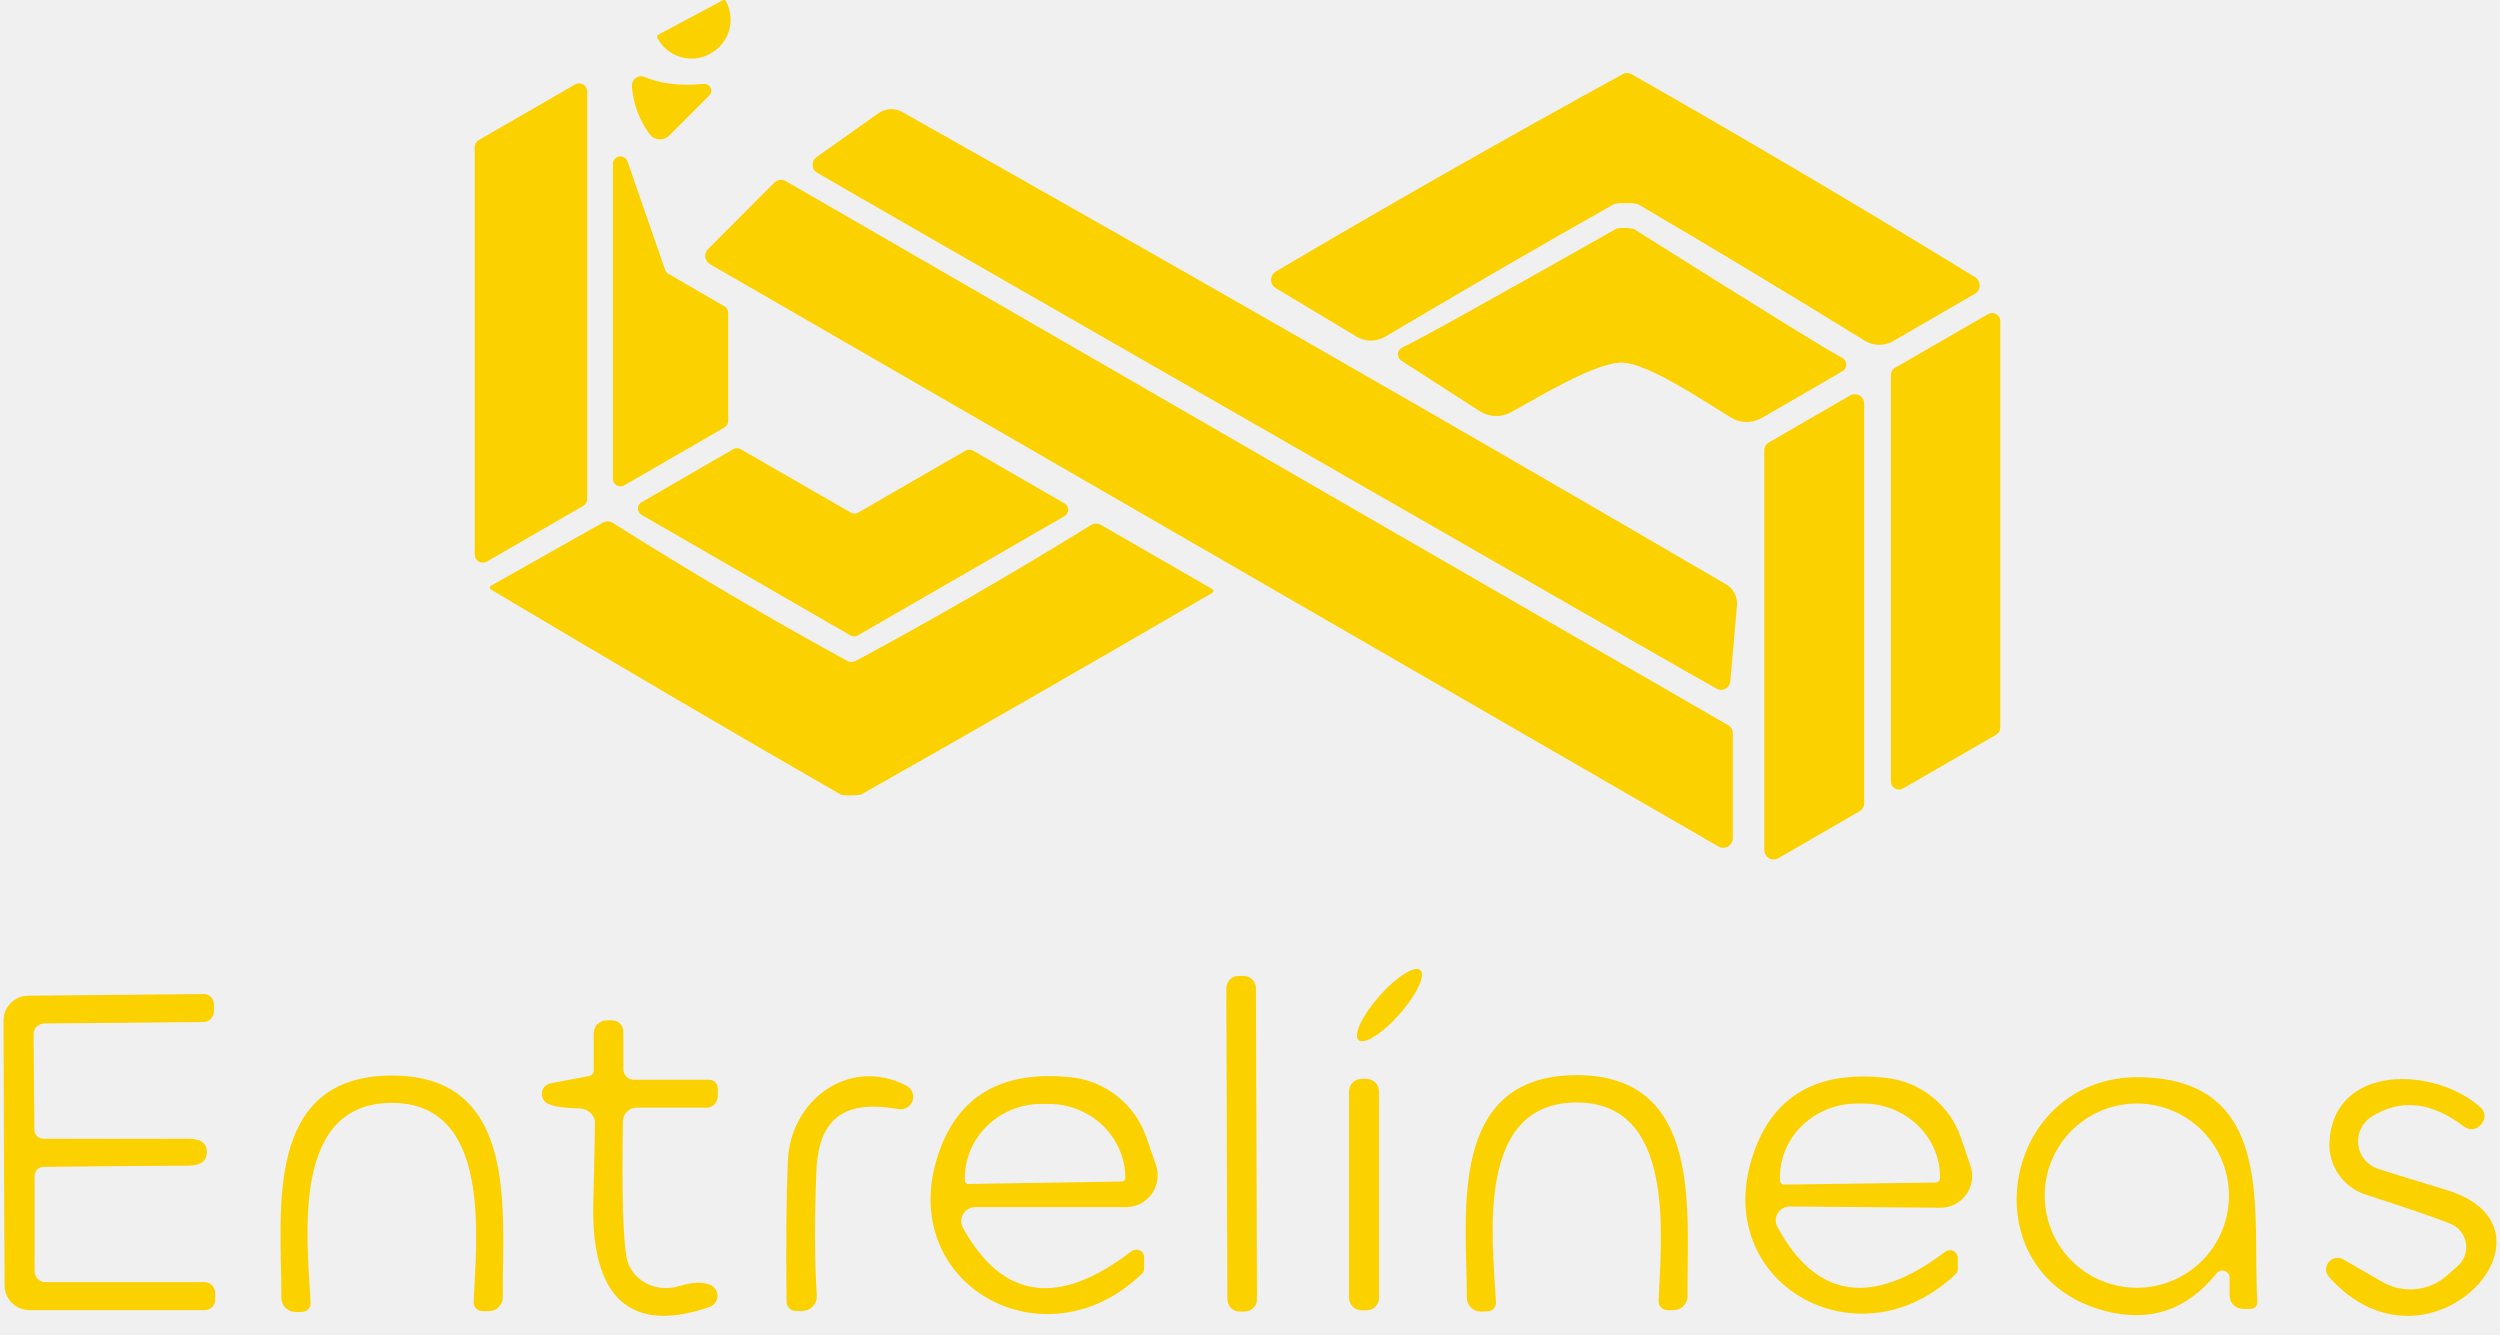
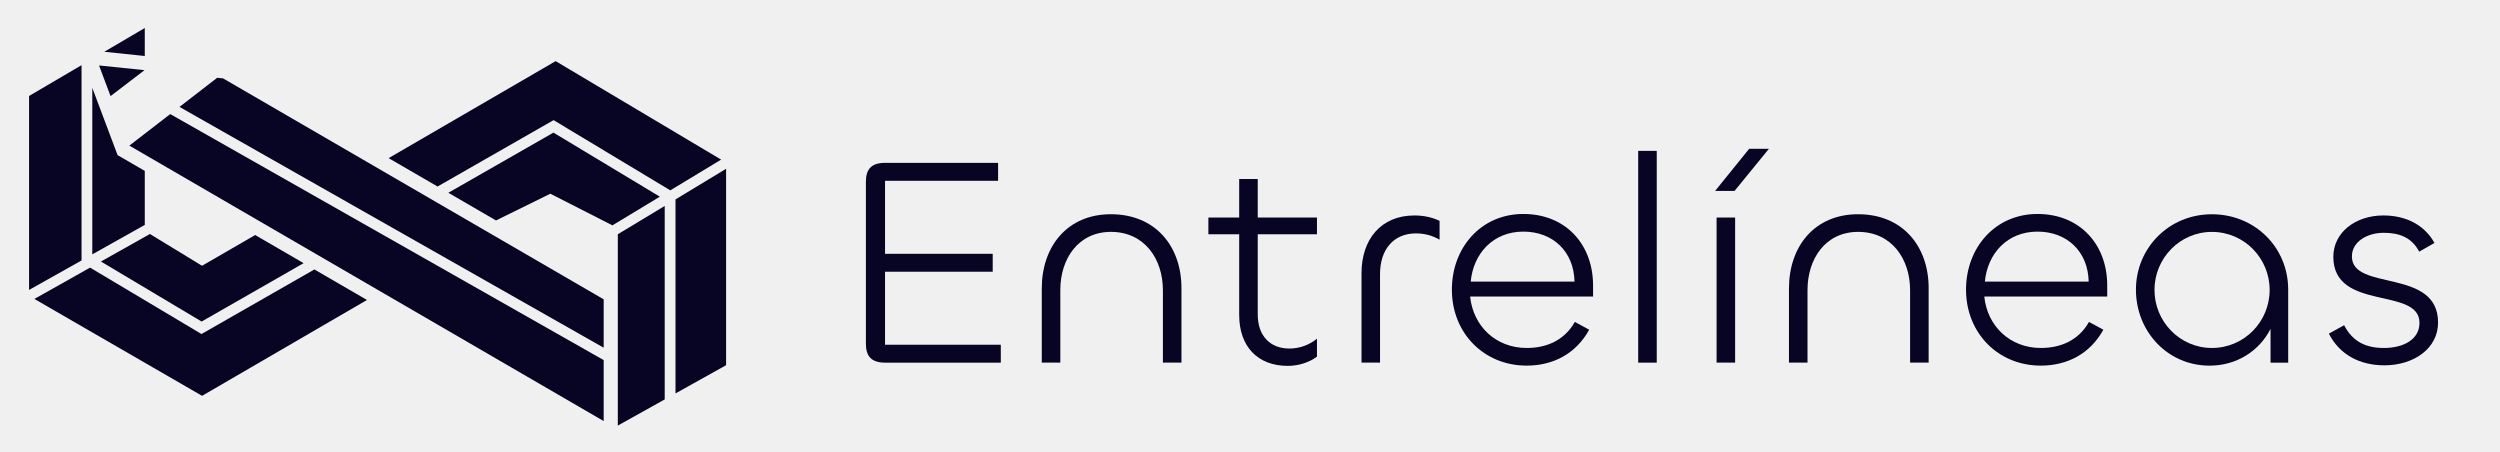
- <svg xmlns="http://www.w3.org/2000/svg" width="118" height="63" viewBox="0 0 118 63" fill="none">
-   <path d="M34.114 0.013C34.142 -0.001 34.173 -0.004 34.203 0.005C34.232 0.015 34.257 0.035 34.272 0.062V0.072C34.498 0.497 34.546 0.995 34.406 1.456C34.266 1.918 33.949 2.304 33.524 2.532L33.494 2.552C33.069 2.778 32.571 2.826 32.11 2.686C31.648 2.546 31.262 2.229 31.034 1.804L31.024 1.794C31.011 1.766 31.008 1.735 31.017 1.705C31.026 1.676 31.047 1.651 31.074 1.636L34.114 0.013Z" fill="#FBD100" />
-   <path d="M76.8 3.447C76.878 3.447 76.951 3.467 77.016 3.506C82.599 6.688 88.001 9.879 93.222 13.08C93.29 13.123 93.346 13.182 93.385 13.253C93.423 13.323 93.443 13.402 93.442 13.481C93.441 13.561 93.419 13.638 93.379 13.706C93.339 13.774 93.281 13.829 93.213 13.867L89.355 16.101C89.149 16.218 88.916 16.277 88.681 16.274C88.446 16.27 88.216 16.204 88.017 16.081C84.272 13.772 80.713 11.63 77.341 9.656C77.262 9.61 77.065 9.587 76.751 9.587C76.436 9.58 76.239 9.6 76.16 9.646C72.755 11.568 69.161 13.651 65.376 15.894C65.175 16.014 64.945 16.077 64.709 16.077C64.474 16.077 64.242 16.014 64.037 15.894L60.219 13.602C60.151 13.563 60.094 13.506 60.055 13.438C60.016 13.37 59.995 13.292 59.995 13.213C59.995 13.133 60.016 13.055 60.055 12.985C60.094 12.915 60.151 12.857 60.219 12.815C65.494 9.699 70.948 6.596 76.583 3.506C76.649 3.467 76.721 3.447 76.8 3.447Z" fill="#FBD100" />
-   <path d="M30.424 3.634C31.212 3.962 32.14 4.07 33.209 3.959C33.276 3.951 33.343 3.965 33.401 3.998C33.46 4.03 33.507 4.08 33.536 4.14C33.565 4.201 33.575 4.269 33.564 4.335C33.553 4.401 33.522 4.462 33.475 4.51L31.585 6.399C31.523 6.461 31.448 6.51 31.366 6.541C31.283 6.572 31.195 6.584 31.107 6.578C31.019 6.571 30.934 6.545 30.857 6.503C30.779 6.46 30.713 6.401 30.66 6.33C30.162 5.641 29.883 4.884 29.824 4.057C29.82 3.984 29.835 3.91 29.867 3.844C29.899 3.778 29.947 3.721 30.007 3.679C30.067 3.637 30.137 3.61 30.21 3.602C30.283 3.595 30.357 3.605 30.424 3.634Z" fill="#FBD100" />
-   <path d="M27.531 23.875L22.985 26.502C22.927 26.537 22.86 26.555 22.791 26.556C22.723 26.557 22.656 26.539 22.597 26.505C22.538 26.471 22.489 26.422 22.455 26.362C22.421 26.303 22.404 26.235 22.405 26.167V6.95C22.404 6.883 22.421 6.816 22.453 6.758C22.486 6.699 22.534 6.65 22.592 6.615L27.138 3.988C27.196 3.953 27.263 3.934 27.331 3.934C27.4 3.933 27.467 3.951 27.526 3.985C27.585 4.019 27.634 4.068 27.668 4.128C27.702 4.187 27.719 4.254 27.718 4.323V23.54C27.719 23.607 27.702 23.674 27.669 23.732C27.637 23.791 27.589 23.84 27.531 23.875Z" fill="#FBD100" />
-   <path d="M62.069 16.357C68.321 19.939 74.789 23.681 81.474 27.584C81.644 27.686 81.783 27.833 81.874 28.009C81.964 28.184 82.003 28.382 81.985 28.578L81.67 32.16C81.665 32.231 81.642 32.3 81.604 32.361C81.566 32.421 81.513 32.471 81.451 32.506C81.388 32.541 81.318 32.56 81.247 32.562C81.175 32.563 81.104 32.547 81.04 32.514C80.581 32.271 73.497 28.214 59.786 20.342C46.07 12.477 38.991 8.41 38.552 8.141C38.492 8.103 38.442 8.05 38.407 7.989C38.372 7.927 38.353 7.858 38.351 7.787C38.349 7.716 38.364 7.645 38.396 7.582C38.428 7.518 38.474 7.463 38.532 7.422L41.474 5.336C41.635 5.224 41.825 5.161 42.022 5.152C42.218 5.143 42.414 5.19 42.586 5.287C49.33 9.085 55.824 12.775 62.069 16.357Z" fill="#FBD100" />
-   <path d="M34.37 14.763V19.87C34.37 19.932 34.353 19.992 34.322 20.046C34.291 20.099 34.246 20.144 34.193 20.175L29.46 22.91C29.406 22.941 29.345 22.958 29.283 22.958C29.221 22.958 29.16 22.942 29.107 22.911C29.053 22.88 29.008 22.835 28.977 22.782C28.945 22.728 28.929 22.667 28.929 22.605V7.727C28.93 7.644 28.961 7.565 29.016 7.502C29.071 7.439 29.146 7.398 29.228 7.385C29.31 7.372 29.394 7.389 29.465 7.431C29.536 7.474 29.59 7.541 29.617 7.619L31.389 12.726C31.415 12.809 31.471 12.879 31.546 12.923L34.193 14.458C34.246 14.489 34.291 14.533 34.322 14.587C34.353 14.64 34.37 14.701 34.37 14.763Z" fill="#FBD100" />
-   <path d="M33.416 11.762L36.545 8.623C36.616 8.552 36.709 8.506 36.808 8.494C36.908 8.481 37.009 8.502 37.096 8.554L81.562 34.226C81.631 34.266 81.689 34.323 81.728 34.392C81.768 34.462 81.789 34.54 81.788 34.62V39.559C81.789 39.639 81.768 39.717 81.728 39.786C81.689 39.855 81.632 39.913 81.563 39.953C81.494 39.992 81.416 40.014 81.336 40.014C81.257 40.014 81.178 39.993 81.109 39.953L33.514 12.47C33.454 12.436 33.403 12.388 33.364 12.331C33.326 12.274 33.301 12.208 33.291 12.14C33.282 12.072 33.288 12.002 33.31 11.936C33.331 11.871 33.367 11.811 33.416 11.762Z" fill="#FBD100" />
-   <path d="M76.711 10.758C76.783 10.758 76.855 10.765 76.927 10.778C77.032 10.791 77.095 10.801 77.114 10.807C83.136 14.599 86.41 16.623 86.935 16.878C86.996 16.907 87.047 16.952 87.084 17.008C87.121 17.064 87.142 17.13 87.144 17.197C87.146 17.264 87.129 17.331 87.096 17.389C87.062 17.448 87.013 17.496 86.954 17.528L83.166 19.722C82.94 19.853 82.684 19.921 82.424 19.917C82.164 19.914 81.91 19.84 81.69 19.703C80.342 18.876 77.774 17.144 76.563 17.115C75.353 17.085 72.696 18.699 71.319 19.456C71.092 19.583 70.835 19.646 70.575 19.637C70.315 19.628 70.062 19.549 69.843 19.407L66.163 17.036C66.105 17.001 66.057 16.951 66.026 16.891C65.995 16.831 65.981 16.763 65.987 16.696C65.992 16.628 66.015 16.564 66.055 16.509C66.095 16.454 66.149 16.412 66.212 16.386C66.75 16.157 70.115 14.29 76.308 10.787C76.327 10.781 76.393 10.774 76.504 10.768C76.57 10.761 76.639 10.758 76.711 10.758Z" fill="#FBD100" />
-   <path d="M89.444 17.36L93.842 14.822C93.901 14.789 93.966 14.773 94.033 14.773C94.1 14.774 94.166 14.792 94.223 14.826C94.281 14.86 94.329 14.908 94.362 14.966C94.395 15.024 94.413 15.089 94.413 15.156V34.344C94.413 34.412 94.395 34.479 94.36 34.538C94.325 34.597 94.276 34.645 94.216 34.679L89.818 37.217C89.759 37.25 89.694 37.267 89.627 37.266C89.56 37.265 89.494 37.247 89.437 37.213C89.379 37.179 89.331 37.131 89.298 37.073C89.265 37.015 89.247 36.95 89.247 36.883V17.695C89.247 17.627 89.266 17.56 89.3 17.501C89.335 17.442 89.384 17.394 89.444 17.36Z" fill="#FBD100" />
-   <path d="M87.771 38.29L83.943 40.504C83.876 40.544 83.799 40.566 83.721 40.566C83.642 40.567 83.565 40.547 83.497 40.508C83.429 40.468 83.372 40.412 83.333 40.344C83.294 40.276 83.274 40.199 83.274 40.12V21.267C83.274 21.19 83.293 21.114 83.331 21.046C83.369 20.979 83.424 20.923 83.491 20.883L87.319 18.669C87.386 18.629 87.463 18.608 87.541 18.607C87.62 18.607 87.697 18.627 87.765 18.666C87.833 18.705 87.89 18.761 87.929 18.829C87.968 18.897 87.988 18.974 87.988 19.053V37.906C87.988 37.983 87.969 38.06 87.93 38.127C87.892 38.194 87.838 38.251 87.771 38.29Z" fill="#FBD100" />
-   <path d="M40.146 29.995L30.277 24.298C30.226 24.267 30.183 24.224 30.154 24.172C30.125 24.12 30.11 24.062 30.11 24.002C30.11 23.943 30.125 23.885 30.154 23.833C30.183 23.781 30.226 23.738 30.277 23.707L34.616 21.198C34.667 21.17 34.725 21.155 34.783 21.155C34.842 21.155 34.899 21.17 34.951 21.198L40.166 24.199C40.217 24.228 40.275 24.243 40.333 24.243C40.392 24.243 40.449 24.228 40.5 24.199L45.578 21.267C45.63 21.237 45.689 21.221 45.75 21.221C45.81 21.221 45.87 21.237 45.922 21.267L50.252 23.766C50.303 23.797 50.345 23.84 50.374 23.892C50.403 23.944 50.419 24.002 50.419 24.061C50.419 24.121 50.403 24.179 50.374 24.231C50.345 24.283 50.303 24.326 50.252 24.357L40.481 29.995C40.429 30.023 40.372 30.038 40.313 30.038C40.255 30.038 40.197 30.023 40.146 29.995Z" fill="#FBD100" />
-   <path d="M40.176 31.245C40.248 31.245 40.313 31.232 40.372 31.205C44.105 29.198 47.808 27.059 51.482 24.79C51.556 24.742 51.641 24.716 51.728 24.715C51.815 24.713 51.9 24.735 51.974 24.78L57.228 27.811C57.242 27.819 57.254 27.832 57.262 27.846C57.27 27.861 57.275 27.877 57.275 27.894C57.275 27.911 57.27 27.927 57.262 27.942C57.254 27.957 57.242 27.969 57.228 27.978C51.075 31.559 45.545 34.734 40.638 37.503C40.586 37.529 40.422 37.542 40.146 37.542C39.877 37.542 39.716 37.526 39.664 37.493C34.783 34.685 29.283 31.461 23.162 27.82C23.148 27.811 23.136 27.799 23.128 27.785C23.12 27.77 23.116 27.753 23.116 27.737C23.116 27.72 23.12 27.703 23.128 27.689C23.136 27.674 23.148 27.662 23.162 27.653L28.446 24.672C28.521 24.629 28.607 24.608 28.694 24.611C28.781 24.615 28.865 24.642 28.938 24.691C32.586 26.994 36.269 29.162 39.989 31.195C40.048 31.228 40.11 31.245 40.176 31.245Z" fill="#FBD100" />
-   <path d="M66.062 47.864C66.867 46.951 67.305 46.021 67.04 45.788C66.775 45.554 65.907 46.105 65.102 47.018C64.297 47.931 63.859 48.861 64.124 49.094C64.389 49.328 65.257 48.777 66.062 47.864Z" fill="#FBD100" />
-   <path d="M58.696 46.063L58.46 46.064C58.139 46.065 57.88 46.326 57.881 46.647L57.933 61.328C57.934 61.648 58.195 61.907 58.515 61.906L58.751 61.905C59.072 61.904 59.331 61.643 59.33 61.323L59.279 46.642C59.278 46.321 59.017 46.062 58.696 46.063Z" fill="#FBD100" />
-   <path d="M9.761 54.378C9.761 54.798 9.475 55.011 8.904 55.018C6.484 55.031 4.198 55.051 2.046 55.077C1.936 55.077 1.831 55.121 1.754 55.201C1.676 55.28 1.633 55.388 1.633 55.5V60.007C1.633 60.142 1.687 60.272 1.783 60.368C1.879 60.464 2.009 60.518 2.144 60.518H9.652C9.785 60.518 9.913 60.571 10.007 60.665C10.101 60.759 10.154 60.887 10.154 61.02V61.364C10.154 61.49 10.103 61.61 10.013 61.699C9.922 61.787 9.8 61.837 9.672 61.837H1.387C1.078 61.837 0.782 61.715 0.562 61.497C0.343 61.28 0.218 60.984 0.216 60.676C0.216 60.184 0.206 58.098 0.186 54.417C0.173 50.744 0.167 48.661 0.167 48.169C0.167 47.862 0.287 47.567 0.503 47.348C0.718 47.129 1.011 47.003 1.318 46.998L9.603 46.919C9.667 46.918 9.731 46.929 9.791 46.953C9.85 46.976 9.905 47.01 9.95 47.054C9.996 47.098 10.033 47.151 10.057 47.209C10.082 47.267 10.095 47.329 10.095 47.392V47.736C10.095 47.802 10.082 47.867 10.057 47.928C10.032 47.989 9.995 48.044 9.948 48.091C9.901 48.138 9.846 48.175 9.785 48.2C9.724 48.225 9.659 48.238 9.593 48.238L2.085 48.307C2.018 48.308 1.952 48.323 1.89 48.35C1.829 48.377 1.773 48.415 1.726 48.464C1.68 48.512 1.643 48.569 1.619 48.632C1.594 48.694 1.582 48.761 1.584 48.828L1.623 53.335C1.625 53.446 1.67 53.551 1.747 53.628C1.825 53.705 1.928 53.748 2.036 53.748C4.188 53.755 6.474 53.755 8.895 53.748C9.472 53.748 9.761 53.958 9.761 54.378Z" fill="#FBD100" />
-   <path d="M27.384 52.322C26.662 52.302 26.18 52.236 25.937 52.125C25.827 52.092 25.731 52.022 25.665 51.928C25.599 51.833 25.567 51.719 25.574 51.605C25.581 51.49 25.626 51.38 25.703 51.294C25.779 51.209 25.883 51.151 25.996 51.131L27.817 50.787C27.874 50.775 27.926 50.744 27.964 50.697C28.002 50.651 28.023 50.592 28.023 50.531V48.769C28.023 48.608 28.088 48.453 28.202 48.338C28.316 48.224 28.471 48.159 28.633 48.159H28.889C29.03 48.159 29.165 48.215 29.265 48.315C29.365 48.415 29.421 48.55 29.421 48.691V50.462C29.421 50.595 29.473 50.723 29.567 50.817C29.662 50.911 29.789 50.964 29.922 50.964H33.475C33.582 50.964 33.684 51.006 33.76 51.082C33.836 51.158 33.878 51.26 33.878 51.367V51.751C33.878 51.892 33.821 52.027 33.719 52.127C33.618 52.226 33.48 52.282 33.337 52.282H30.041C29.872 52.282 29.711 52.349 29.592 52.469C29.472 52.589 29.403 52.751 29.401 52.922C29.348 56.248 29.404 58.383 29.568 59.328C29.612 59.584 29.716 59.827 29.872 60.039C30.027 60.251 30.232 60.428 30.472 60.558C30.712 60.687 30.981 60.767 31.261 60.791C31.541 60.814 31.826 60.782 32.097 60.695C32.687 60.512 33.163 60.495 33.524 60.646C33.627 60.69 33.715 60.765 33.776 60.86C33.836 60.954 33.867 61.065 33.864 61.178C33.861 61.29 33.824 61.399 33.758 61.49C33.692 61.582 33.6 61.651 33.494 61.689C29.263 63.145 27.915 60.627 28.004 56.819C28.063 54.234 28.089 52.935 28.082 52.922C28.051 52.757 27.965 52.608 27.838 52.499C27.711 52.39 27.551 52.328 27.384 52.322Z" fill="#FBD100" />
-   <path d="M54.001 59.347V59.908C54 59.945 53.992 59.982 53.977 60.016C53.962 60.05 53.94 60.08 53.912 60.105C49.307 64.582 42.232 60.617 44.289 54.477C45.207 51.721 47.29 50.511 50.537 50.846C51.339 50.928 52.101 51.238 52.734 51.74C53.367 52.242 53.844 52.915 54.109 53.68L54.562 54.988C54.638 55.215 54.66 55.457 54.625 55.694C54.591 55.931 54.5 56.155 54.362 56.35C54.223 56.544 54.04 56.702 53.829 56.811C53.617 56.92 53.383 56.977 53.145 56.976H46.03C45.916 56.976 45.803 57.005 45.704 57.062C45.604 57.118 45.521 57.199 45.463 57.298C45.404 57.396 45.372 57.508 45.37 57.622C45.368 57.736 45.395 57.849 45.45 57.95C47.313 61.335 49.963 61.706 53.4 59.062C53.456 59.019 53.523 58.992 53.592 58.985C53.662 58.977 53.732 58.989 53.795 59.019C53.858 59.048 53.91 59.095 53.947 59.153C53.983 59.211 54.002 59.279 54.001 59.347ZM45.696 55.884L52.958 55.766C52.999 55.766 53.039 55.749 53.069 55.719C53.098 55.69 53.115 55.65 53.115 55.608V55.549C53.108 55.089 53.006 54.635 52.817 54.213C52.628 53.79 52.355 53.408 52.013 53.089C51.672 52.769 51.268 52.517 50.826 52.349C50.383 52.18 49.911 52.097 49.435 52.105H49.1C48.14 52.121 47.226 52.505 46.558 53.173C45.89 53.841 45.523 54.738 45.538 55.667V55.726C45.538 55.768 45.555 55.808 45.584 55.838C45.614 55.867 45.654 55.884 45.696 55.884Z" fill="#FBD100" />
-   <path d="M74.369 50.747C80.44 50.708 79.604 57.222 79.653 61.168C79.654 61.255 79.638 61.342 79.606 61.423C79.573 61.504 79.525 61.578 79.463 61.64C79.402 61.703 79.329 61.752 79.248 61.786C79.168 61.819 79.081 61.837 78.994 61.837H78.689C78.635 61.837 78.582 61.826 78.532 61.804C78.482 61.783 78.438 61.752 78.4 61.712C78.362 61.673 78.333 61.626 78.313 61.575C78.293 61.524 78.284 61.469 78.285 61.414C78.403 58.403 79.132 52.007 74.379 52.036C69.626 52.076 70.443 58.462 70.61 61.463C70.613 61.519 70.605 61.575 70.585 61.627C70.566 61.68 70.537 61.728 70.499 61.768C70.462 61.809 70.416 61.841 70.366 61.863C70.316 61.885 70.261 61.896 70.207 61.896L69.902 61.906C69.814 61.907 69.728 61.891 69.646 61.858C69.565 61.826 69.492 61.777 69.429 61.716C69.367 61.655 69.317 61.582 69.284 61.501C69.25 61.42 69.233 61.334 69.233 61.246C69.233 57.301 68.288 50.796 74.369 50.747Z" fill="#FBD100" />
-   <path d="M18.469 52.056C13.706 52.076 14.503 58.472 14.661 61.492C14.664 61.547 14.655 61.603 14.636 61.654C14.617 61.706 14.588 61.754 14.55 61.794C14.513 61.834 14.467 61.867 14.417 61.889C14.367 61.912 14.312 61.924 14.257 61.925H13.952C13.865 61.927 13.778 61.911 13.697 61.878C13.616 61.846 13.542 61.797 13.48 61.736C13.418 61.674 13.368 61.601 13.334 61.521C13.301 61.44 13.283 61.353 13.283 61.266C13.293 57.31 12.378 50.787 18.469 50.767C24.56 50.737 23.694 57.271 23.733 61.227C23.733 61.314 23.716 61.401 23.682 61.481C23.648 61.562 23.599 61.635 23.537 61.696C23.474 61.758 23.401 61.806 23.319 61.839C23.238 61.871 23.151 61.887 23.064 61.886H22.759C22.704 61.885 22.65 61.873 22.599 61.85C22.549 61.827 22.504 61.795 22.466 61.755C22.428 61.714 22.399 61.667 22.38 61.615C22.361 61.563 22.353 61.508 22.356 61.453C22.484 58.442 23.231 52.036 18.469 52.056Z" fill="#FBD100" />
-   <path d="M42.419 52.351C39.949 51.908 38.631 52.676 38.532 55.303C38.441 57.573 38.447 59.521 38.552 61.148C38.557 61.242 38.544 61.336 38.511 61.424C38.479 61.512 38.429 61.593 38.365 61.661C38.3 61.729 38.222 61.783 38.136 61.82C38.05 61.857 37.957 61.876 37.863 61.876H37.558C37.443 61.876 37.333 61.831 37.252 61.749C37.171 61.668 37.125 61.558 37.125 61.443C37.092 58.878 37.112 56.668 37.184 54.811C37.302 51.889 40.107 49.852 42.793 51.249C42.915 51.316 43.01 51.423 43.061 51.553C43.112 51.682 43.115 51.826 43.071 51.958C43.026 52.09 42.936 52.201 42.817 52.273C42.697 52.345 42.557 52.373 42.419 52.351Z" fill="#FBD100" />
-   <path d="M64.5 50.924H64.264C63.938 50.924 63.673 51.189 63.673 51.515V61.256C63.673 61.582 63.938 61.847 64.264 61.847H64.5C64.826 61.847 65.09 61.582 65.09 61.256V51.515C65.09 51.189 64.826 50.924 64.5 50.924Z" fill="#FBD100" />
-   <path d="M92.406 59.367V59.928C92.406 59.965 92.398 60.002 92.382 60.036C92.367 60.07 92.345 60.1 92.317 60.125C87.692 64.553 80.667 60.548 82.763 54.447C83.701 51.705 85.787 50.514 89.021 50.875C89.82 50.962 90.578 51.276 91.205 51.78C91.833 52.283 92.304 52.956 92.563 53.719L93.006 55.028C93.083 55.254 93.105 55.496 93.069 55.733C93.033 55.97 92.941 56.195 92.8 56.389C92.659 56.583 92.474 56.74 92.26 56.847C92.046 56.955 91.809 57.009 91.569 57.005L84.485 56.946C84.369 56.945 84.256 56.974 84.155 57.029C84.054 57.085 83.97 57.166 83.91 57.263C83.85 57.361 83.817 57.472 83.814 57.586C83.812 57.699 83.839 57.811 83.894 57.911C85.724 61.302 88.365 61.693 91.815 59.082C91.871 59.042 91.936 59.017 92.005 59.011C92.073 59.005 92.141 59.017 92.202 59.047C92.263 59.076 92.314 59.122 92.35 59.178C92.386 59.235 92.405 59.3 92.406 59.367ZM84.229 55.913L91.373 55.815C91.426 55.812 91.476 55.789 91.512 55.751C91.549 55.712 91.569 55.661 91.569 55.608V55.51C91.563 55.053 91.463 54.603 91.273 54.184C91.084 53.764 90.81 53.385 90.466 53.067C90.123 52.749 89.716 52.499 89.271 52.33C88.825 52.162 88.349 52.079 87.87 52.086H87.614C86.646 52.099 85.723 52.478 85.047 53.138C84.372 53.799 84 54.687 84.012 55.608V55.707C84.012 55.735 84.018 55.762 84.029 55.788C84.04 55.814 84.056 55.837 84.076 55.856C84.097 55.876 84.12 55.891 84.147 55.9C84.173 55.91 84.201 55.914 84.229 55.913Z" fill="#FBD100" />
-   <path d="M104.627 60.095C103.236 61.827 101.491 62.424 99.392 61.886C92.78 60.184 94.413 50.619 101.153 50.846C107.461 51.052 106.29 57.242 106.546 61.453C106.548 61.495 106.542 61.536 106.528 61.576C106.514 61.615 106.492 61.651 106.464 61.682C106.435 61.712 106.4 61.736 106.362 61.753C106.324 61.769 106.282 61.778 106.241 61.778H105.867C105.7 61.778 105.539 61.711 105.421 61.593C105.303 61.475 105.237 61.315 105.237 61.148V60.312C105.236 60.241 105.214 60.172 105.173 60.114C105.132 60.057 105.074 60.013 105.008 59.99C104.941 59.966 104.869 59.964 104.801 59.982C104.733 60.001 104.672 60.041 104.627 60.095ZM105.207 56.435C105.207 55.281 104.749 54.175 103.934 53.359C103.118 52.544 102.012 52.086 100.858 52.086C99.705 52.086 98.598 52.544 97.783 53.359C96.967 54.175 96.509 55.281 96.509 56.435C96.509 57.588 96.967 58.694 97.783 59.51C98.598 60.326 99.705 60.784 100.858 60.784C102.012 60.784 103.118 60.326 103.934 59.51C104.749 58.694 105.207 57.588 105.207 56.435Z" fill="#FBD100" />
-   <path d="M116.307 53.178C114.759 51.997 113.299 51.843 111.928 52.715C111.71 52.854 111.537 53.052 111.427 53.286C111.317 53.52 111.276 53.78 111.308 54.036C111.339 54.293 111.443 54.535 111.607 54.735C111.771 54.934 111.988 55.084 112.233 55.165C112.476 55.251 113.568 55.589 115.51 56.179C121.482 58.019 114.595 65.537 109.921 60.262C109.839 60.166 109.794 60.045 109.792 59.919C109.791 59.793 109.834 59.67 109.913 59.572C109.992 59.474 110.103 59.407 110.227 59.382C110.35 59.357 110.479 59.376 110.59 59.436L112.449 60.508C112.926 60.783 113.477 60.902 114.024 60.847C114.571 60.792 115.087 60.567 115.5 60.203L116.031 59.731C116.178 59.593 116.287 59.421 116.349 59.229C116.411 59.038 116.423 58.834 116.385 58.636C116.347 58.439 116.259 58.254 116.13 58.1C116.001 57.945 115.835 57.826 115.647 57.753C114.841 57.438 113.512 56.983 111.662 56.386C111.141 56.217 110.691 55.881 110.381 55.431C110.071 54.98 109.92 54.441 109.95 53.896C110.157 50.186 114.929 50.334 117.094 52.282C117.195 52.373 117.257 52.499 117.268 52.635C117.279 52.77 117.238 52.904 117.153 53.01L117.104 53.079C117.011 53.197 116.875 53.274 116.725 53.292C116.576 53.311 116.426 53.27 116.307 53.178Z" fill="#FBD100" />
+ <svg xmlns="http://www.w3.org/2000/svg" version="1.1" id="Capa_1" x="0px" y="0px" viewBox="155 468 775 140" style="enable-background:new 0 0 1080 1080;" xml:space="preserve">
+   <style type="text/css">
+ 	.st0{fill:#070523;}
+ 	.st1{fill:#FBD200;}
+ 	.st2{fill:#D84435;}
+ 	.st3{fill:#300C49;}
+ 	.st4{fill:#FFFFFF;}
+ </style>
+   <g>
+     <g>
+       <g>
+         <g>
+           <polygon class="st0" points="364.41,589.96 380.09,581.21 380.09,520.32 364.41,529.81     " />
+         </g>
+         <g>
+           <polygon class="st0" points="327.25,486.95 275.47,517.02 290.64,525.82 326.61,505.24 362.79,527.01 378.55,517.48     " />
+         </g>
+         <g>
+           <polygon class="st0" points="346.52,599.93 361.06,591.82 361.06,531.84 346.52,540.62     " />
+         </g>
+         <g>
+           <polygon class="st0" points="326.57,509.11 293.98,527.76 308.76,536.34 325.6,528.05 344.85,537.86 359.55,528.97     " />
+         </g>
+         <g>
+           <polygon class="st0" points="186.29,549.07 217.5,567.68 249.12,549.58 234.1,540.86 217.63,550.39 201.47,540.54     " />
+         </g>
+         <g>
+           <polygon class="st0" points="199.88,476.68 187.34,484.05 199.88,485.36     " />
+         </g>
+         <g>
+           <polygon class="st0" points="217.46,571.55 182.92,550.96 165.66,560.67 217.64,590.71 268.76,560.99 252.46,551.53     " />
+         </g>
+         <g>
+           <polygon class="st0" points="180.28,488.2 164.01,497.75 164.01,557.88 180.28,548.74     " />
+         </g>
+         <g>
+           <polygon class="st0" points="199.88,520.98 191.45,516.09 183.61,495.23 183.61,546.85 199.88,537.72     " />
+         </g>
+         <g>
+           <polygon class="st0" points="222.33,492.11 210.64,501.14 342.14,575.79 342.14,560.79 224.15,492.3     " />
+         </g>
+         <g>
+           <polygon class="st0" points="195.1,513.14 342.14,598.53 342.14,579.63 207.77,503.36     " />
+         </g>
+         <g>
+           <polygon class="st0" points="199.8,489.75 185.7,488.29 189.27,497.79     " />
+         </g>
+       </g>
+       <g>
+         <path class="st0" d="M429.36,580.42c-4.45,0-5.93-2.23-5.93-5.84v-50.26c0-3.62,1.48-5.84,5.93-5.84h35.05v5.56h-35.05v22.63     h33.38v5.56h-33.38v22.63h35.89v5.56H429.36z" />
+         <path class="st0" d="M483.7,557.88v22.53h-5.75v-23c0-12.98,7.88-23,21.42-23c13.82,0,21.88,9.92,21.88,22.9v23.09h-5.75v-22.44     c0-9.64-5.66-18.08-16.13-18.08C489.17,539.9,483.7,548.33,483.7,557.88z" />
+         <path class="st0" d="M539.15,565.67v-25.04h-9.55v-5.19h9.55v-11.96h5.75v11.96h18.36v5.19H544.9v24.85     c0,6.68,3.89,10.57,9.83,10.57c3.25,0,6.31-1.21,8.53-3.06v5.56c-2.32,1.76-5.66,2.87-9,2.87     C544.71,581.44,539.15,575.23,539.15,565.67z" />
+         <path class="st0" d="M577.07,580.42v-27.73c0-10.48,6.03-17.9,16.41-17.9c2.78,0,5.47,0.56,7.79,1.67v5.84     c-2.23-1.3-4.73-1.95-7.33-1.95c-6.86,0-11.13,4.92-11.13,12.61v27.45H577.07z" />
+         <path class="st0" d="M605.08,557.79c0-12.98,8.99-23.46,22.16-23.46c13.07,0,21.61,9.37,21.61,22.16v3.43h-38.11     c0.93,9.18,7.97,15.95,17.53,15.95c6.12,0,11.68-2.32,14.93-8.07l4.45,2.41c-4.08,7.42-11.13,11.13-19.38,11.13     C615,581.35,605.08,571.24,605.08,557.79z M643.1,555.29c-0.19-9.37-6.77-15.49-15.86-15.49c-9.37,0-15.49,6.77-16.32,15.49     H643.1z" />
+         <path class="st0" d="M668.59,514.77v65.65h-5.75v-65.65H668.59z" />
+         <path class="st0" d="M686.68,527.19l10.57-13.07h6.12l-10.66,13.07H686.68z M692.89,535.44v44.97h-5.75v-44.97H692.89z" />
+         <path class="st0" d="M715.33,557.88v22.53h-5.75v-23c0-12.98,7.88-23,21.42-23c13.82,0,21.88,9.92,21.88,22.9v23.09h-5.75v-22.44     c0-9.64-5.66-18.08-16.13-18.08C720.8,539.9,715.33,548.33,715.33,557.88z" />
+         <path class="st0" d="M764.47,557.79c0-12.98,8.99-23.46,22.16-23.46c13.07,0,21.61,9.37,21.61,22.16v3.43h-38.11     c0.93,9.18,7.97,15.95,17.53,15.95c6.12,0,11.68-2.32,14.93-8.07l4.45,2.41c-4.08,7.42-11.13,11.13-19.38,11.13     C774.4,581.35,764.47,571.24,764.47,557.79z M802.49,555.29c-0.19-9.37-6.77-15.49-15.86-15.49c-9.37,0-15.49,6.77-16.32,15.49     H802.49z" />
+         <path class="st0" d="M817.14,557.79c0-12.8,10.11-23.37,23.55-23.37c13.26,0,23.65,10.2,23.65,23.37v22.63h-5.47v-10.48     c-3.43,6.77-10.39,11.41-18.92,11.41C826.97,581.35,817.14,570.77,817.14,557.79z M858.59,557.88c0-9.83-7.88-17.99-17.9-17.99     c-9.92,0-17.8,8.16-17.8,17.99s7.88,17.99,17.8,17.99C850.71,575.87,858.59,567.71,858.59,557.88z" />
+         <path class="st0" d="M876.95,571.42l4.73-2.6c2.69,5.19,6.86,7.05,12.33,7.05c6.03,0,11.03-2.6,11.03-7.79     c0-11.31-26.71-3.43-26.71-20.49c0-7.51,6.86-12.8,15.49-12.8c7.33,0,12.89,3.15,15.86,8.53l-4.73,2.69     c-2.41-4.54-6.31-5.84-11.03-5.84c-5.01,0-9.83,2.69-9.83,7.33c0,10.94,26.71,3.43,26.71,20.49c0,8.16-7.7,13.26-16.6,13.26     C886.59,581.25,880.29,578.01,876.95,571.42z" />
+       </g>
+     </g>
+   </g>
</svg>
